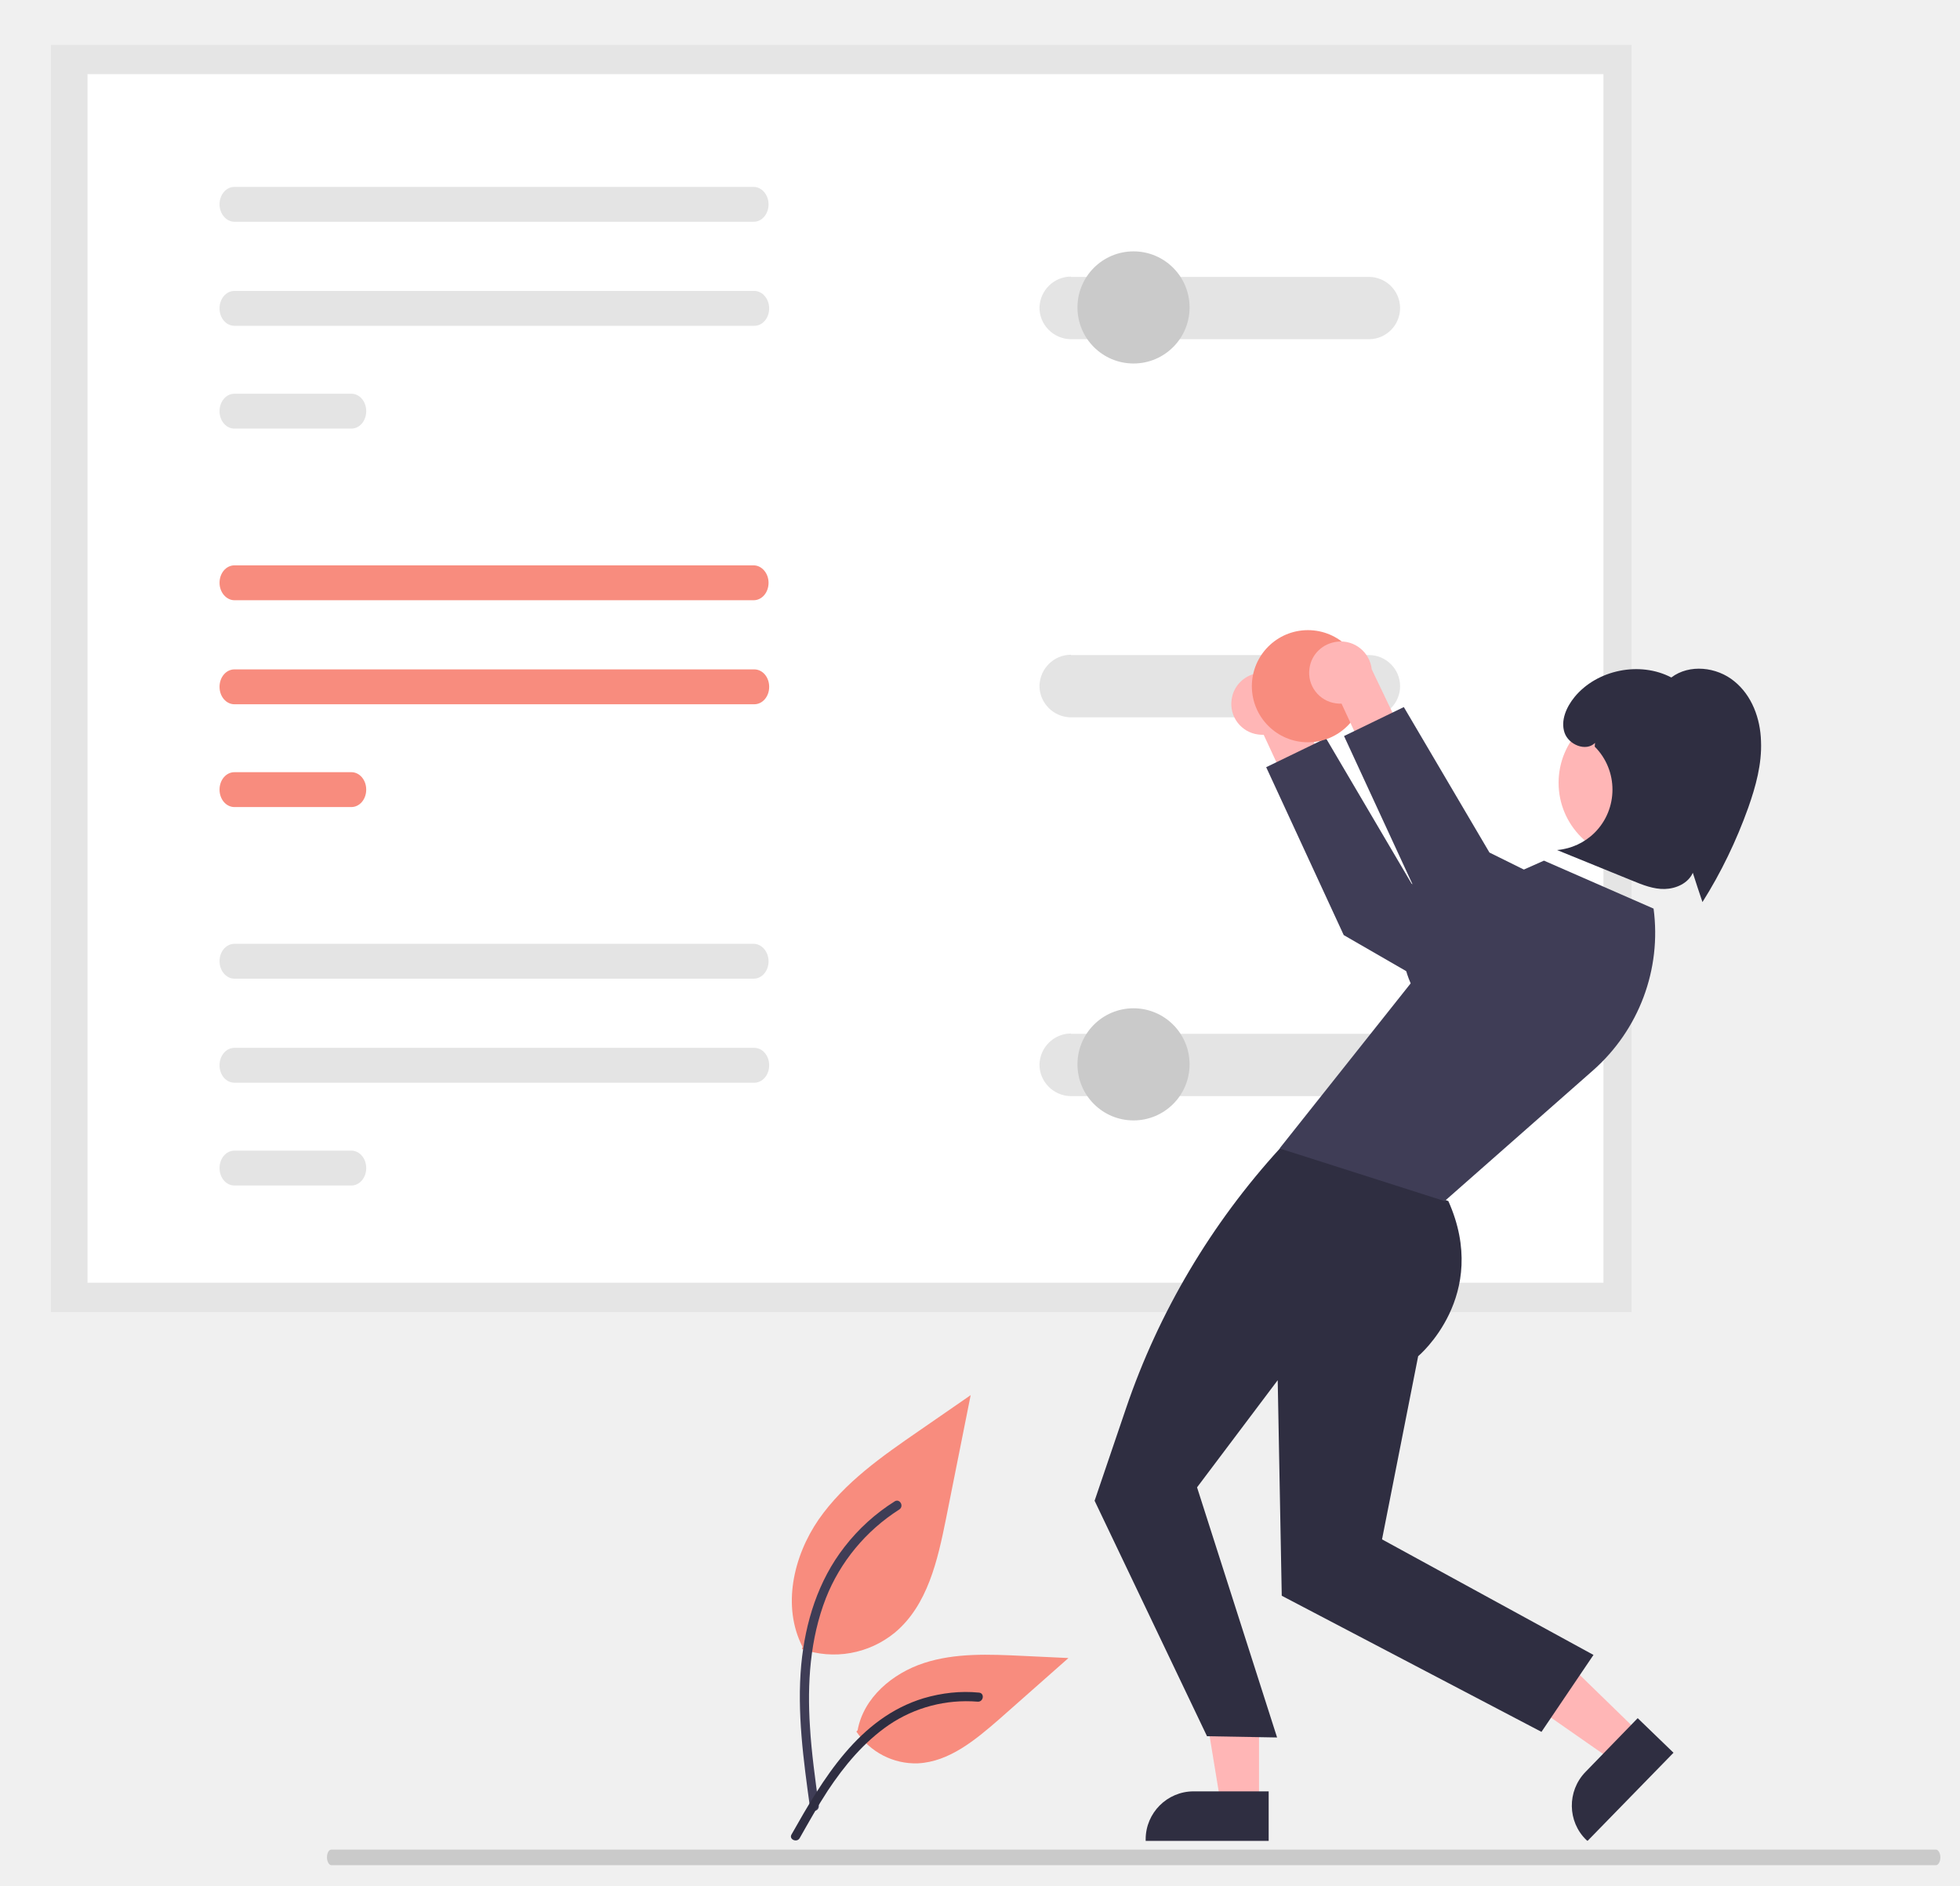
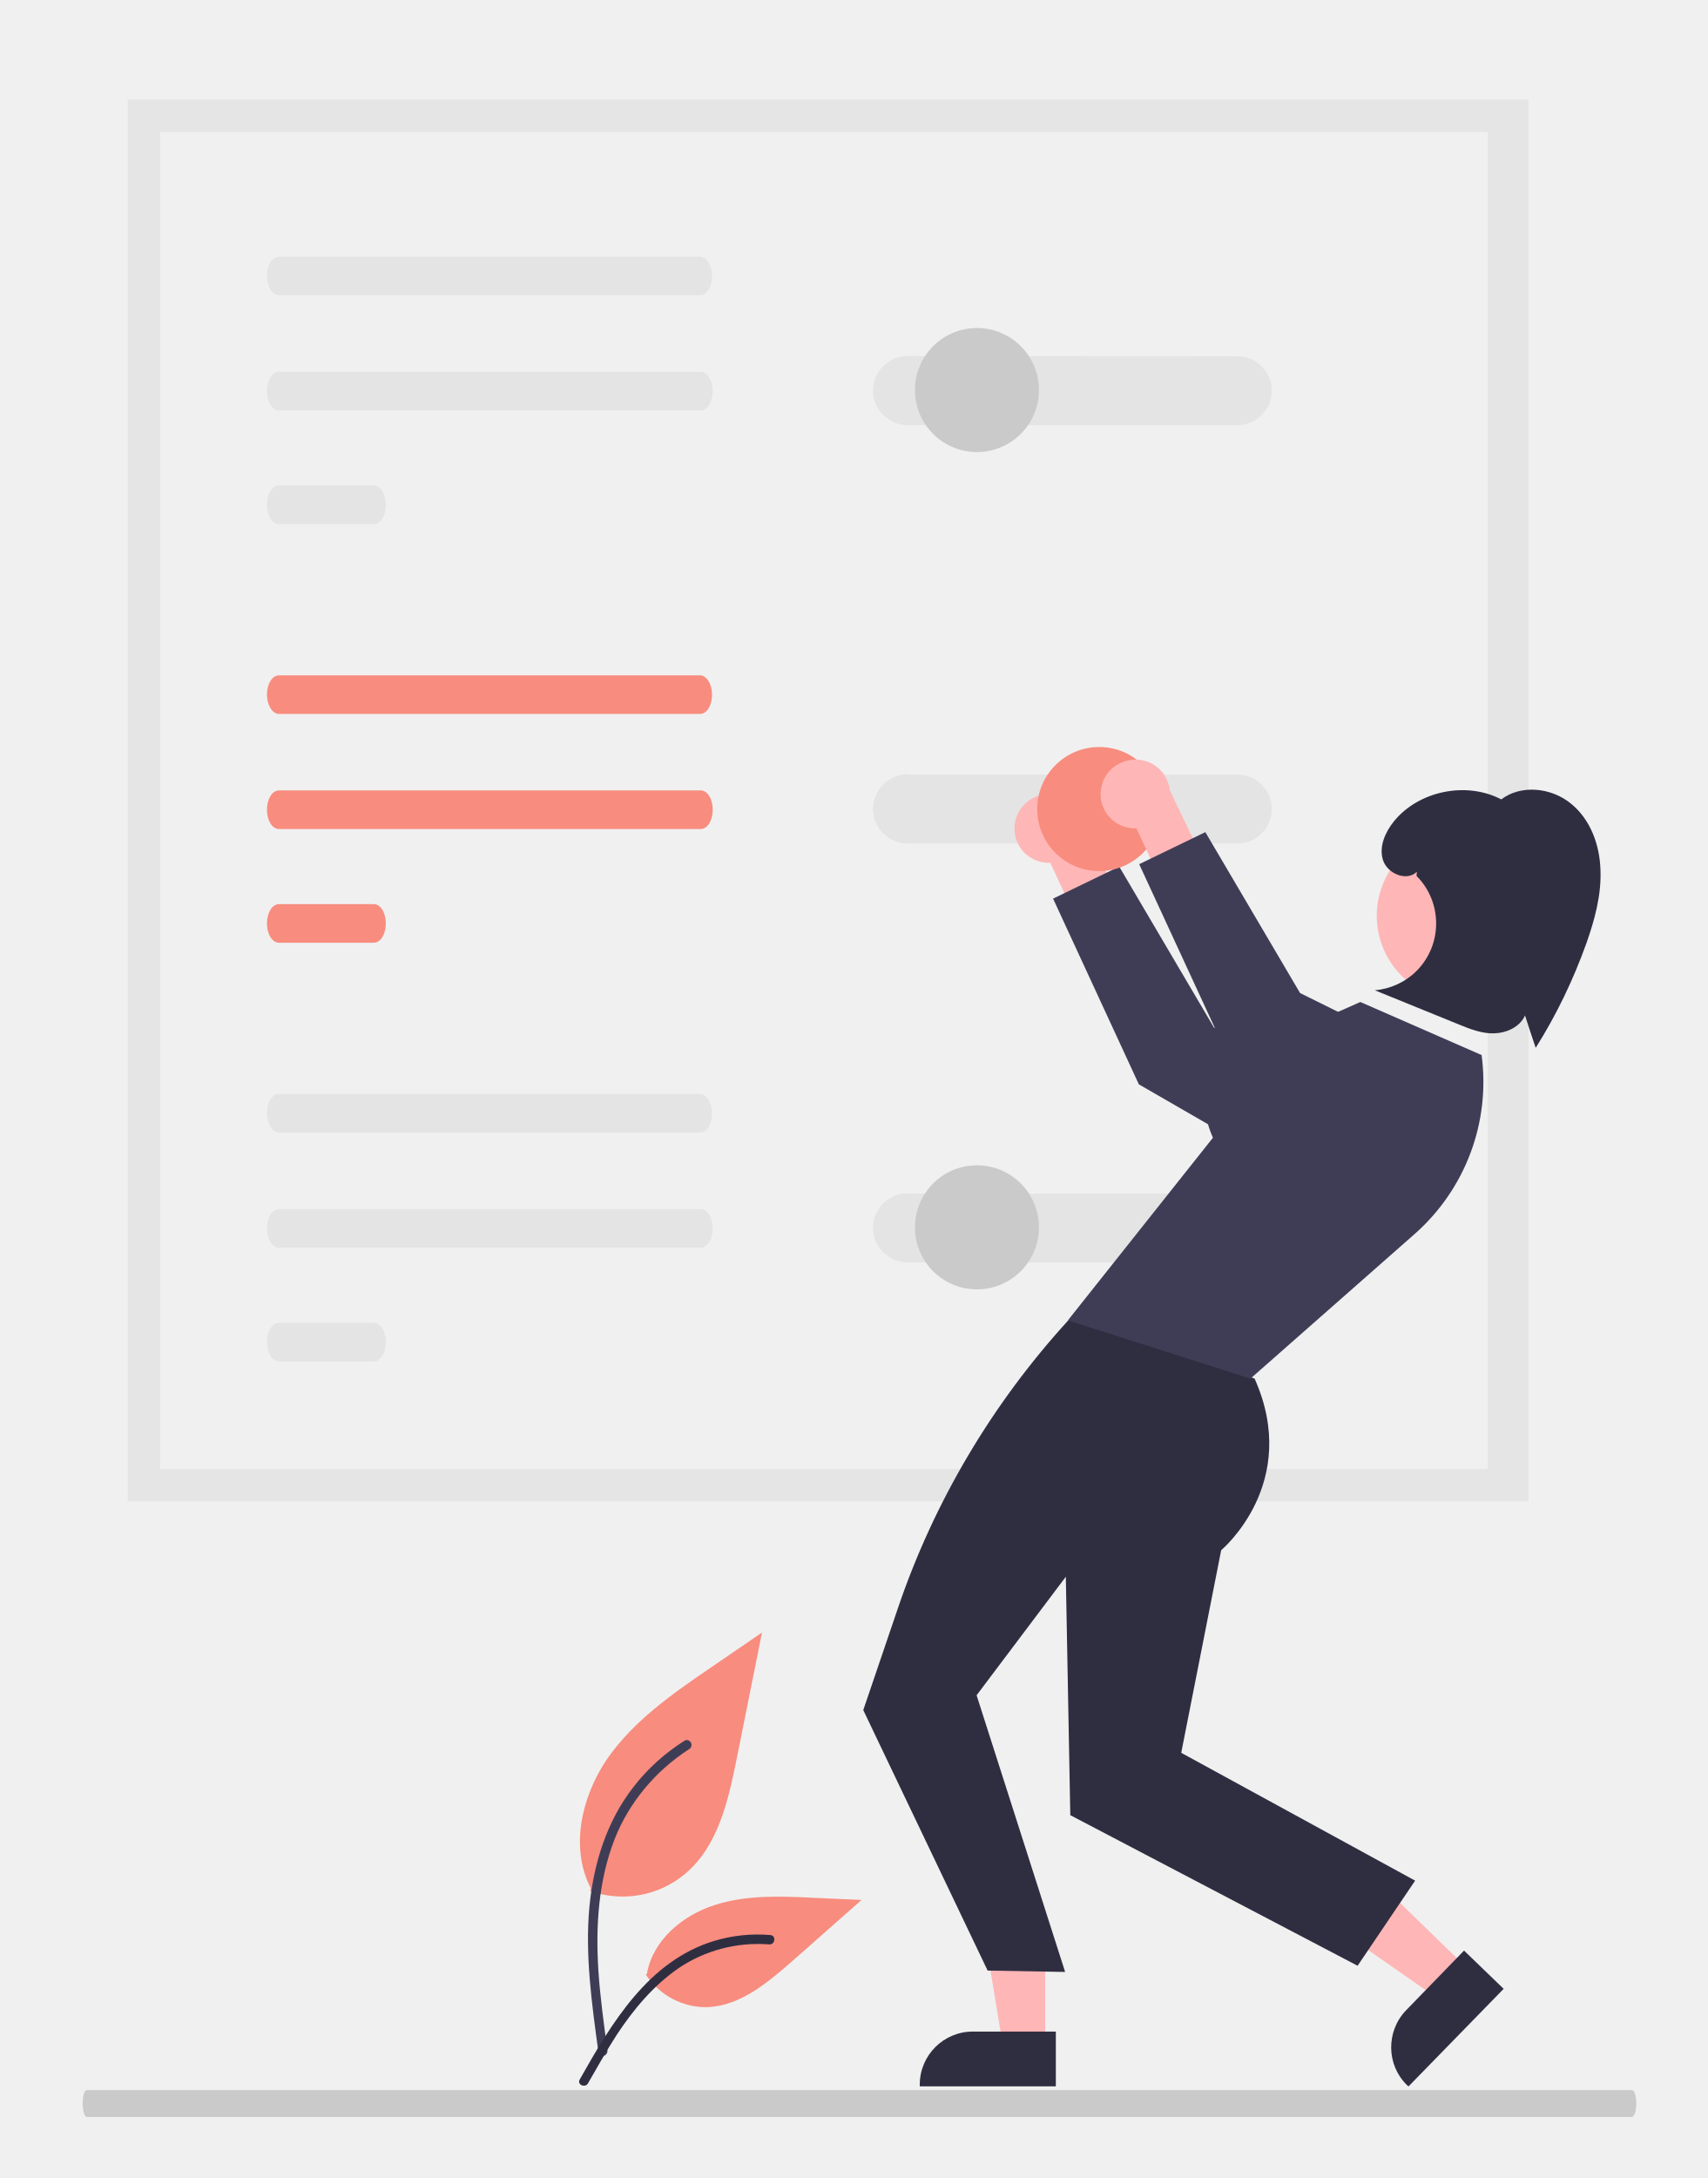
- <svg xmlns="http://www.w3.org/2000/svg" version="1.1" id="Capa_1" x="0px" y="0px" viewBox="0 0 629.4 605.3" style="enable-background:new 0 0 629.4 605.3;" xml:space="preserve">
+ <svg xmlns="http://www.w3.org/2000/svg" version="1.1" id="Capa_1" x="0px" y="0px" viewBox="0 0 495.8 632.1" style="enable-background:new 0 0 495.8 632.1;" xml:space="preserve">
  <style type="text/css">
	.st0{fill:#F88C7E;}
	.st1{fill:#3F3D56;}
	.st2{fill:#2F2E41;}
- 	.st3{fill:#FFFFFF;}
- 	.st4{fill:#E5E5E5;}
- 	.st5{fill:#E4E4E4;}
- 	.st6{fill:#CACACA;}
- 	.st7{fill:#FFB6B6;}
+ 	.st3{fill:#E5E5E5;}
+ 	.st4{fill:#E4E4E4;}
+ 	.st5{fill:#CACACA;}
+ 	.st6{fill:#FFB6B6;}
</style>
  <g>
-     <path id="a24dc8e0-63f3-4c57-9da7-8d00cfa1aebe-196" class="st0" d="M257.5,529.4c10.2,3.6,21.5,1.6,29.9-5.3   c10.5-8.8,13.7-23.2,16.4-36.6l7.9-39.6l-16.5,11.4c-11.9,8.2-24,16.6-32.3,28.5c-8.2,11.9-11.8,28-5.2,40.9" />
-     <path id="bc8b2ee0-9ec2-4139-a7e3-e0b1b1382397-197" class="st1" d="M260.1,580.2c-2.1-15.2-4.2-30.5-2.8-45.8   c1.3-13.6,5.4-26.9,13.9-37.8c4.5-5.8,9.9-10.7,16.1-14.6c1.6-1,3.1,1.5,1.5,2.6c-10.7,6.8-19,16.8-23.6,28.5   c-5.1,13.1-6,27.4-5.1,41.3c0.5,8.4,1.7,16.8,2.8,25.1c0.2,0.8-0.3,1.6-1,1.8C261.1,581.4,260.3,581,260.1,580.2L260.1,580.2z" />
-     <path id="a6bcb68f-fec1-4497-88cc-56de52c10faf-198" class="st0" d="M275,555.9c4.4,6.6,11.9,10.5,19.8,10.2   c10-0.5,18.4-7.5,26-14.1l22.3-19.7l-14.8-0.7c-10.6-0.5-21.5-1-31.6,2.3c-10.1,3.3-19.4,11.1-21.3,21.6" />
-     <path id="a1650e23-bf32-4c95-848c-aacb59e17a01-199" class="st2" d="M254.2,588.9c10-17.7,21.6-37.4,42.4-43.7   c5.8-1.7,11.8-2.4,17.8-1.8c1.9,0.2,1.4,3.1-0.5,2.9c-10.1-0.8-20.1,1.8-28.5,7.5c-8,5.5-14.3,13.1-19.6,21.1   c-3.2,4.9-6.1,10.1-9,15.2C255.9,591.7,253.2,590.5,254.2,588.9z" />
-     <path class="st3" d="M524,421.2H16.3V14.4H524V421.2z" />
-     <path class="st0" d="M75.3,181.5c-2.7,0-4.8,2.5-4.8,5.6c0,3.1,2.2,5.6,4.8,5.6H242c2.7,0,4.8-2.5,4.8-5.6c0-3.1-2.2-5.6-4.8-5.6   H75.3z" />
-     <path class="st0" d="M75.3,214.9c-2.7,0-4.8,2.5-4.8,5.6c0,3.1,2.1,5.6,4.8,5.6c0,0,0,0,0,0h166.9c2.7,0,4.8-2.5,4.8-5.6   c0-3.1-2.1-5.6-4.8-5.6c0,0,0,0,0,0H75.3z" />
-     <path class="st0" d="M75.3,247.9c-2.7,0-4.8,2.5-4.8,5.6c0,3.1,2.1,5.6,4.8,5.6c0,0,0,0,0,0h37.5c2.7,0,4.8-2.5,4.8-5.6   c0-3.1-2.1-5.6-4.8-5.6c0,0,0,0,0,0H75.3z" />
-     <path class="st4" d="M524,421.2H16.3V14.4H524V421.2z M28.1,411.8h486.8v-388H28.1V411.8z" />
-     <path class="st5" d="M343.9,331.8c-5.5,0-10,4.5-10.1,10c0,5.5,4.5,10,10,10.1h95.8c5.5,0,10-4.5,10-10c0-5.5-4.5-10-10-10   c0,0,0,0,0,0H343.9z" />
-     <path class="st5" d="M343.9,210.2c-5.5,0-10,4.5-10.1,10c0,5.5,4.5,10,10,10.1h95.8c5.5,0,10-4.5,10-10c0-5.5-4.5-10-10-10   c0,0,0,0,0,0H343.9z" />
-     <path class="st5" d="M75.3,336.4c-2.7,0-4.8,2.5-4.8,5.6c0,3.1,2.1,5.6,4.8,5.6c0,0,0,0,0,0h166.9c2.7,0,4.8-2.5,4.8-5.6   c0-3.1-2.1-5.6-4.8-5.6c0,0,0,0,0,0H75.3z" />
-     <path class="st5" d="M75.3,369.4c-2.7,0-4.8,2.5-4.8,5.6c0,3.1,2.1,5.6,4.8,5.6c0,0,0,0,0,0h37.5c2.7,0,4.8-2.5,4.8-5.6   s-2.1-5.6-4.8-5.6c0,0,0,0,0,0H75.3z" />
-     <path class="st5" d="M75.3,303c-2.7,0-4.8,2.5-4.8,5.6c0,3.1,2.2,5.6,4.8,5.6H242c2.7,0,4.8-2.5,4.8-5.6c0-3.1-2.2-5.6-4.8-5.6   H75.3z" />
-     <path class="st5" d="M75.3,60c-2.7,0-4.8,2.5-4.8,5.6c0,3.1,2.2,5.6,4.8,5.6H242c2.7,0,4.8-2.5,4.8-5.6c0-3.1-2.2-5.6-4.8-5.6H75.3   z" />
-     <path class="st5" d="M75.3,93.4c-2.7,0-4.8,2.5-4.8,5.6c0,3.1,2.1,5.6,4.8,5.6l0,0h166.9c2.7,0,4.8-2.5,4.8-5.6   c0-3.1-2.2-5.6-4.8-5.6l0,0H75.3z" />
-     <path class="st5" d="M75.3,126.4c-2.7,0-4.8,2.5-4.8,5.6c0,3.1,2.1,5.6,4.8,5.6c0,0,0,0,0,0h37.5c2.7,0,4.8-2.5,4.8-5.6   c0-3.1-2.1-5.6-4.8-5.6c0,0,0,0,0,0H75.3z" />
-     <path class="st5" d="M343.9,88.8c-5.5,0-10,4.5-10.1,10c0,5.5,4.5,10,10,10.1h95.8c5.5,0,10-4.5,10-10c0-5.5-4.5-10-10-10   c0,0,0,0,0,0H343.9z" />
-     <circle class="st6" cx="364" cy="98.7" r="18" />
-     <path class="st7" d="M395.5,224.6c-0.8,5.5,3.1,10.5,8.5,11.2c0.6,0.1,1.2,0.1,1.8,0.1l9.6,20.7l14-2.7l-13.9-29   c-0.6-5.5-5.5-9.5-11-8.9C399.8,216.5,396.1,220,395.5,224.6L395.5,224.6z" />
-     <polygon class="st1" points="492.3,303 453.3,283.7 425.8,237 406.6,246.3 431.5,300.2 494.6,336.6  " />
-     <polygon class="st7" points="404.3,579.1 392,579.1 386.2,543.7 404.3,543.7  " />
-     <path class="st2" d="M407.4,591l-39.5,0v-0.5c0-8.5,6.9-15.4,15.4-15.4h0l24.1,0L407.4,591z" />
-     <polygon class="st7" points="526.7,556.6 518.1,565.4 488.7,544.9 501.3,531.9  " />
-     <path class="st2" d="M537.4,562.7L509.8,591l-0.4-0.3c-6.1-5.9-6.2-15.7-0.3-21.8l0,0l16.8-17.3L537.4,562.7z" />
-     <path class="st2" d="M419.4,368.7H411l0,0c-22,24.1-38.9,52.5-49.4,83.4l-10.1,29.7l36.1,75.6l22.5,0.4l-25.7-80.3l25.9-34.4   l1.3,69.2L495,556l16.7-24.7l-67.9-37.1l11.6-58.8c0,0,23.3-19.4,9.7-49.8L419.4,368.7z" />
-     <path class="st1" d="M531,291.7l-35.2-15.4L457,293.5c0,0-11,6.2-4,22.2l-42.1,53c0,0,0.1,0,53,16.9l47.7-42   C526.3,330.6,533.6,311.2,531,291.7L531,291.7z" />
-     <circle class="st7" cx="525.1" cy="251.3" r="24.6" />
-     <path class="st2" d="M556.9,218.7c-5.6-4.6-14.4-5.6-20.2-1.2c-10.1-5.3-23.9-2.5-31.1,6.3c-2.6,3.2-4.5,7.5-3.2,11.4   c1.3,3.9,6.9,6.2,9.8,3.3l-0.1,1.2c7.6,7.6,7.6,20,0,27.6c-3.2,3.2-7.5,5.2-12.1,5.6c8,3.3,16.1,6.5,24.1,9.8   c3.4,1.4,6.9,2.8,10.5,2.7s7.5-1.8,9-5.2c1,3.1,2,6.2,3.1,9.4c6-9.5,10.9-19.7,14.7-30.3c2.4-6.8,4.4-14,4.1-21.3   C565.3,230.7,562.6,223.3,556.9,218.7z" />
-     <circle class="st6" cx="364" cy="341.7" r="18" />
-     <circle class="st0" cx="420" cy="220.3" r="18" />
-     <path class="st7" d="M420.5,214.6c-0.8,5.5,3.1,10.5,8.5,11.2c0.6,0.1,1.2,0.1,1.8,0.1l9.6,20.7l14-2.7l-13.9-29   c-0.6-5.5-5.5-9.5-11-8.9C424.8,206.5,421.1,210,420.5,214.6L420.5,214.6z" />
-     <polygon class="st1" points="517.3,293 478.3,273.7 450.8,227 431.6,236.3 456.5,290.2 519.6,326.6  " />
-     <path class="st6" d="M621.7,598.8H106.4c-0.7,0-1.4-1.1-1.4-2.5s0.6-2.5,1.4-2.5h515.3c0.7,0,1.4,1.1,1.4,2.5   S622.4,598.8,621.7,598.8z" />
+     <g>
+       <path id="a24dc8e0-63f3-4c57-9da7-8d00cfa1aebe-196" class="st0" d="M171.3,548.8c9.4,3.3,19.8,1.5,27.5-4.9    c9.7-8.1,12.6-21.3,15.1-33.7l7.3-36.4L206,484.2c-11,7.5-22.1,15.3-29.7,26.2c-7.5,11-10.9,25.8-4.8,37.6" />
+       <path id="bc8b2ee0-9ec2-4139-a7e3-e0b1b1382397-197" class="st1" d="M173.7,595.5c-1.9-14-3.9-28.1-2.6-42.1    c1.2-12.5,5-24.8,12.8-34.8c4.1-5.3,9.1-9.8,14.8-13.4c1.5-0.9,2.9,1.4,1.4,2.4c-9.8,6.3-17.5,15.5-21.7,26.2    c-4.7,12.1-5.5,25.2-4.7,38c0.5,7.7,1.6,15.5,2.6,23.1c0.2,0.7-0.3,1.5-0.9,1.7C174.7,596.6,173.9,596.2,173.7,595.5L173.7,595.5z    " />
+       <path id="a6bcb68f-fec1-4497-88cc-56de52c10faf-198" class="st0" d="M187.5,573.1c4,6.1,11,9.7,18.2,9.4c9.2-0.5,16.9-6.9,23.9-13    l20.5-18.1l-13.6-0.6c-9.8-0.5-19.8-0.9-29.1,2.1c-9.3,3-17.9,10.2-19.6,19.9" />
+       <path id="a1650e23-bf32-4c95-848c-aacb59e17a01-199" class="st2" d="M168.3,603.5c9.2-16.3,19.9-34.4,39-40.2    c5.3-1.6,10.9-2.2,16.4-1.7c1.7,0.2,1.3,2.9-0.5,2.7c-9.3-0.7-18.5,1.7-26.2,6.9c-7.4,5.1-13.2,12.1-18,19.4    c-2.9,4.5-5.6,9.3-8.3,14C169.9,606.1,167.4,605,168.3,603.5z" />
+     </g>
+     <path class="st0" d="M81,196c-2,0-3.5,2.5-3.5,5.6s1.6,5.6,3.5,5.6h122.2c2,0,3.5-2.5,3.5-5.6s-1.6-5.6-3.5-5.6H81z" />
+     <path class="st0" d="M81,229.4c-2,0-3.5,2.5-3.5,5.6s1.5,5.6,3.5,5.6l0,0h122.4c2,0,3.5-2.5,3.5-5.6s-1.5-5.6-3.5-5.6l0,0H81z" />
+     <path class="st0" d="M81,262.4c-2,0-3.5,2.5-3.5,5.6s1.5,5.6,3.5,5.6l0,0h27.5c2,0,3.5-2.5,3.5-5.6s-1.5-5.6-3.5-5.6l0,0H81z" />
+     <path class="st3" d="M443.6,435.7H37.1V28.9h406.6V435.7z M46.5,426.3h385.4v-388H46.5V426.3z" />
+     <path class="st4" d="M263.5,346.3c-5.5,0-10,4.5-10.1,10c0,5.5,4.5,10,10,10.1h95.8c5.5,0,10-4.5,10-10s-4.5-10-10-10l0,0h-95.7   V346.3z" />
+     <path class="st4" d="M263.5,224.7c-5.5,0-10,4.5-10.1,10c0,5.5,4.5,10,10,10.1h95.8c5.5,0,10-4.5,10-10s-4.5-10-10-10l0,0h-95.7   V224.7z" />
+     <path class="st4" d="M81,350.9c-2,0-3.5,2.5-3.5,5.6s1.5,5.6,3.5,5.6l0,0h122.4c2,0,3.5-2.5,3.5-5.6s-1.5-5.6-3.5-5.6l0,0H81z" />
+     <path class="st4" d="M81,383.9c-2,0-3.5,2.5-3.5,5.6s1.5,5.6,3.5,5.6l0,0h27.5c2,0,3.5-2.5,3.5-5.6s-1.5-5.6-3.5-5.6l0,0H81z" />
+     <path class="st4" d="M81,317.5c-2,0-3.5,2.5-3.5,5.6s1.6,5.6,3.5,5.6h122.2c2,0,3.5-2.5,3.5-5.6s-1.6-5.6-3.5-5.6H81z" />
+     <path class="st4" d="M81,74.5c-2,0-3.5,2.5-3.5,5.6s1.6,5.6,3.5,5.6h122.2c2,0,3.5-2.5,3.5-5.6s-1.6-5.6-3.5-5.6H81z" />
+     <path class="st4" d="M81,107.9c-2,0-3.5,2.5-3.5,5.6s1.5,5.6,3.5,5.6l0,0h122.4c2,0,3.5-2.5,3.5-5.6s-1.6-5.6-3.5-5.6l0,0H81z" />
+     <path class="st4" d="M81,140.9c-2,0-3.5,2.5-3.5,5.6s1.5,5.6,3.5,5.6l0,0h27.5c2,0,3.5-2.5,3.5-5.6s-1.5-5.6-3.5-5.6l0,0H81z" />
+     <path class="st4" d="M263.5,103.3c-5.5,0-10,4.5-10.1,10c0,5.5,4.5,10,10,10.1h95.8c5.5,0,10-4.5,10-10s-4.5-10-10-10l0,0   L263.5,103.3L263.5,103.3z" />
+     <circle class="st5" cx="283.6" cy="113.2" r="18" />
+     <circle class="st5" cx="283.6" cy="356.2" r="18" />
+     <g>
+       <path class="st6" d="M294.6,239.1c-0.8,5.5,3.1,10.5,8.5,11.2c0.6,0.1,1.2,0.1,1.8,0.1l9.6,20.7l14-2.7l-13.9-29    c-0.6-5.5-5.5-9.5-11-8.9C298.9,231,295.2,234.5,294.6,239.1L294.6,239.1z" />
+       <polygon class="st1" points="391.4,317.5 352.4,298.2 324.9,251.5 305.7,260.8 330.6,314.7 393.7,351.1   " />
+       <polygon class="st6" points="303.4,593.6 291.1,593.6 285.3,558.2 303.4,558.2   " />
+       <path class="st2" d="M306.5,605.5H267V605c0-8.5,6.9-15.4,15.4-15.4l0,0h24.1V605.5z" />
+       <polygon class="st6" points="425.8,571.1 417.2,579.9 387.8,559.4 400.4,546.4   " />
+       <path class="st2" d="M436.5,577.2l-27.6,28.3l-0.4-0.3c-6.1-5.9-6.2-15.7-0.3-21.8l0,0l16.8-17.3L436.5,577.2z" />
+       <path class="st2" d="M318.5,383.2h-8.4l0,0c-22,24.1-38.9,52.5-49.4,83.4l-10.1,29.7l36.1,75.6l22.5,0.4L283.5,492l25.9-34.4    l1.3,69.2l83.4,43.7l16.7-24.7l-67.9-37.1l11.6-58.8c0,0,23.3-19.4,9.7-49.8L318.5,383.2z" />
+       <path class="st1" d="M430.1,306.2l-35.2-15.4L356.1,308c0,0-11,6.2-4,22.2l-42.1,53c0,0,0.1,0,53,16.9l47.7-42    C425.4,345.1,432.7,325.7,430.1,306.2L430.1,306.2z" />
+       <ellipse transform="matrix(0.2898 -0.9571 0.9571 0.2898 46.9359 594.7537)" class="st6" cx="424.2" cy="265.8" rx="24.6" ry="24.6" />
+       <path class="st2" d="M456,233.2c-5.6-4.6-14.4-5.6-20.2-1.2c-10.1-5.3-23.9-2.5-31.1,6.3c-2.6,3.2-4.5,7.5-3.2,11.4    s6.9,6.2,9.8,3.3l-0.1,1.2c7.6,7.6,7.6,20,0,27.6c-3.2,3.2-7.5,5.2-12.1,5.6c8,3.3,16.1,6.5,24.1,9.8c3.4,1.4,6.9,2.8,10.5,2.7    s7.5-1.8,9-5.2c1,3.1,2,6.2,3.1,9.4c6-9.5,10.9-19.7,14.7-30.3c2.4-6.8,4.4-14,4.1-21.3C464.4,245.2,461.7,237.8,456,233.2z" />
+       <circle class="st0" cx="319.1" cy="234.8" r="18" />
+       <path class="st6" d="M319.6,229.1c-0.8,5.5,3.1,10.5,8.5,11.2c0.6,0.1,1.2,0.1,1.8,0.1l9.6,20.7l14-2.7l-13.9-29    c-0.6-5.5-5.5-9.5-11-8.9C323.9,221,320.2,224.5,319.6,229.1L319.6,229.1z" />
+       <polygon class="st1" points="416.4,307.5 377.4,288.2 349.9,241.5 330.7,250.8 355.6,304.7 418.7,341.1   " />
+     </g>
+     <path class="st5" d="M473.7,614.4H25.2c-0.6,0-1.2-1.7-1.2-3.9s0.5-3.9,1.2-3.9h448.6c0.6,0,1.2,1.7,1.2,3.9   S474.4,614.4,473.7,614.4z" />
  </g>
</svg>
